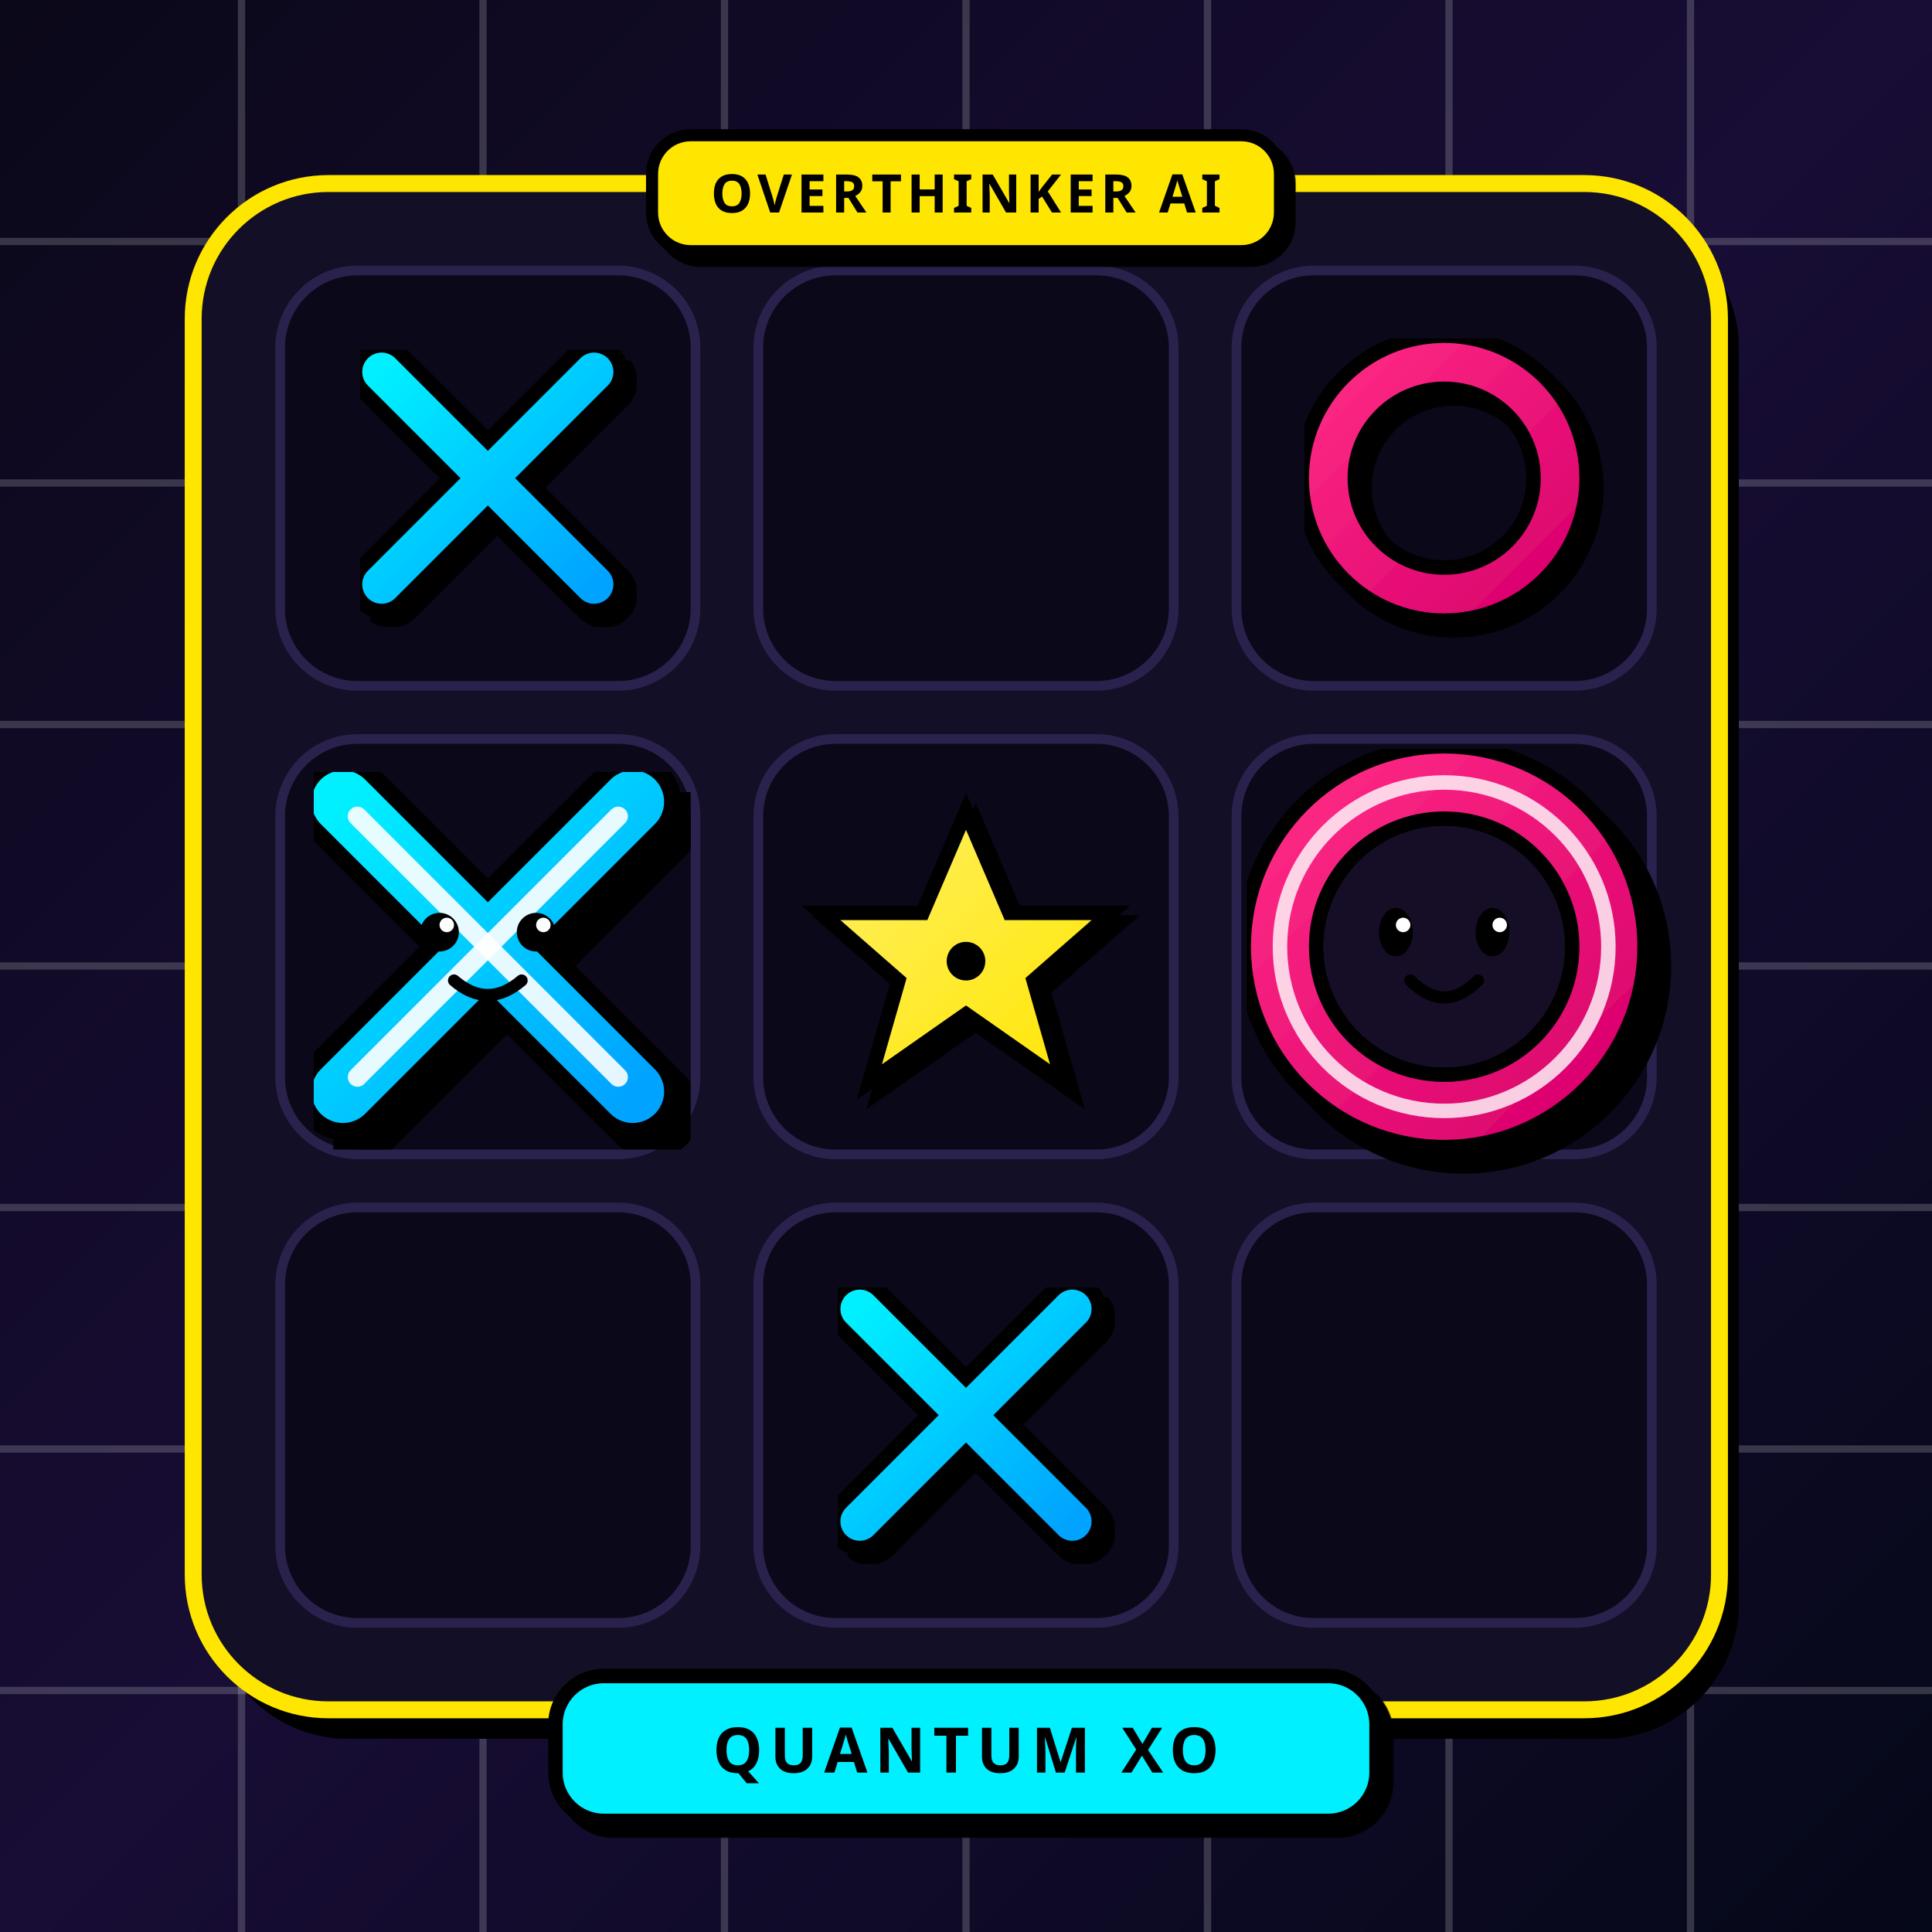
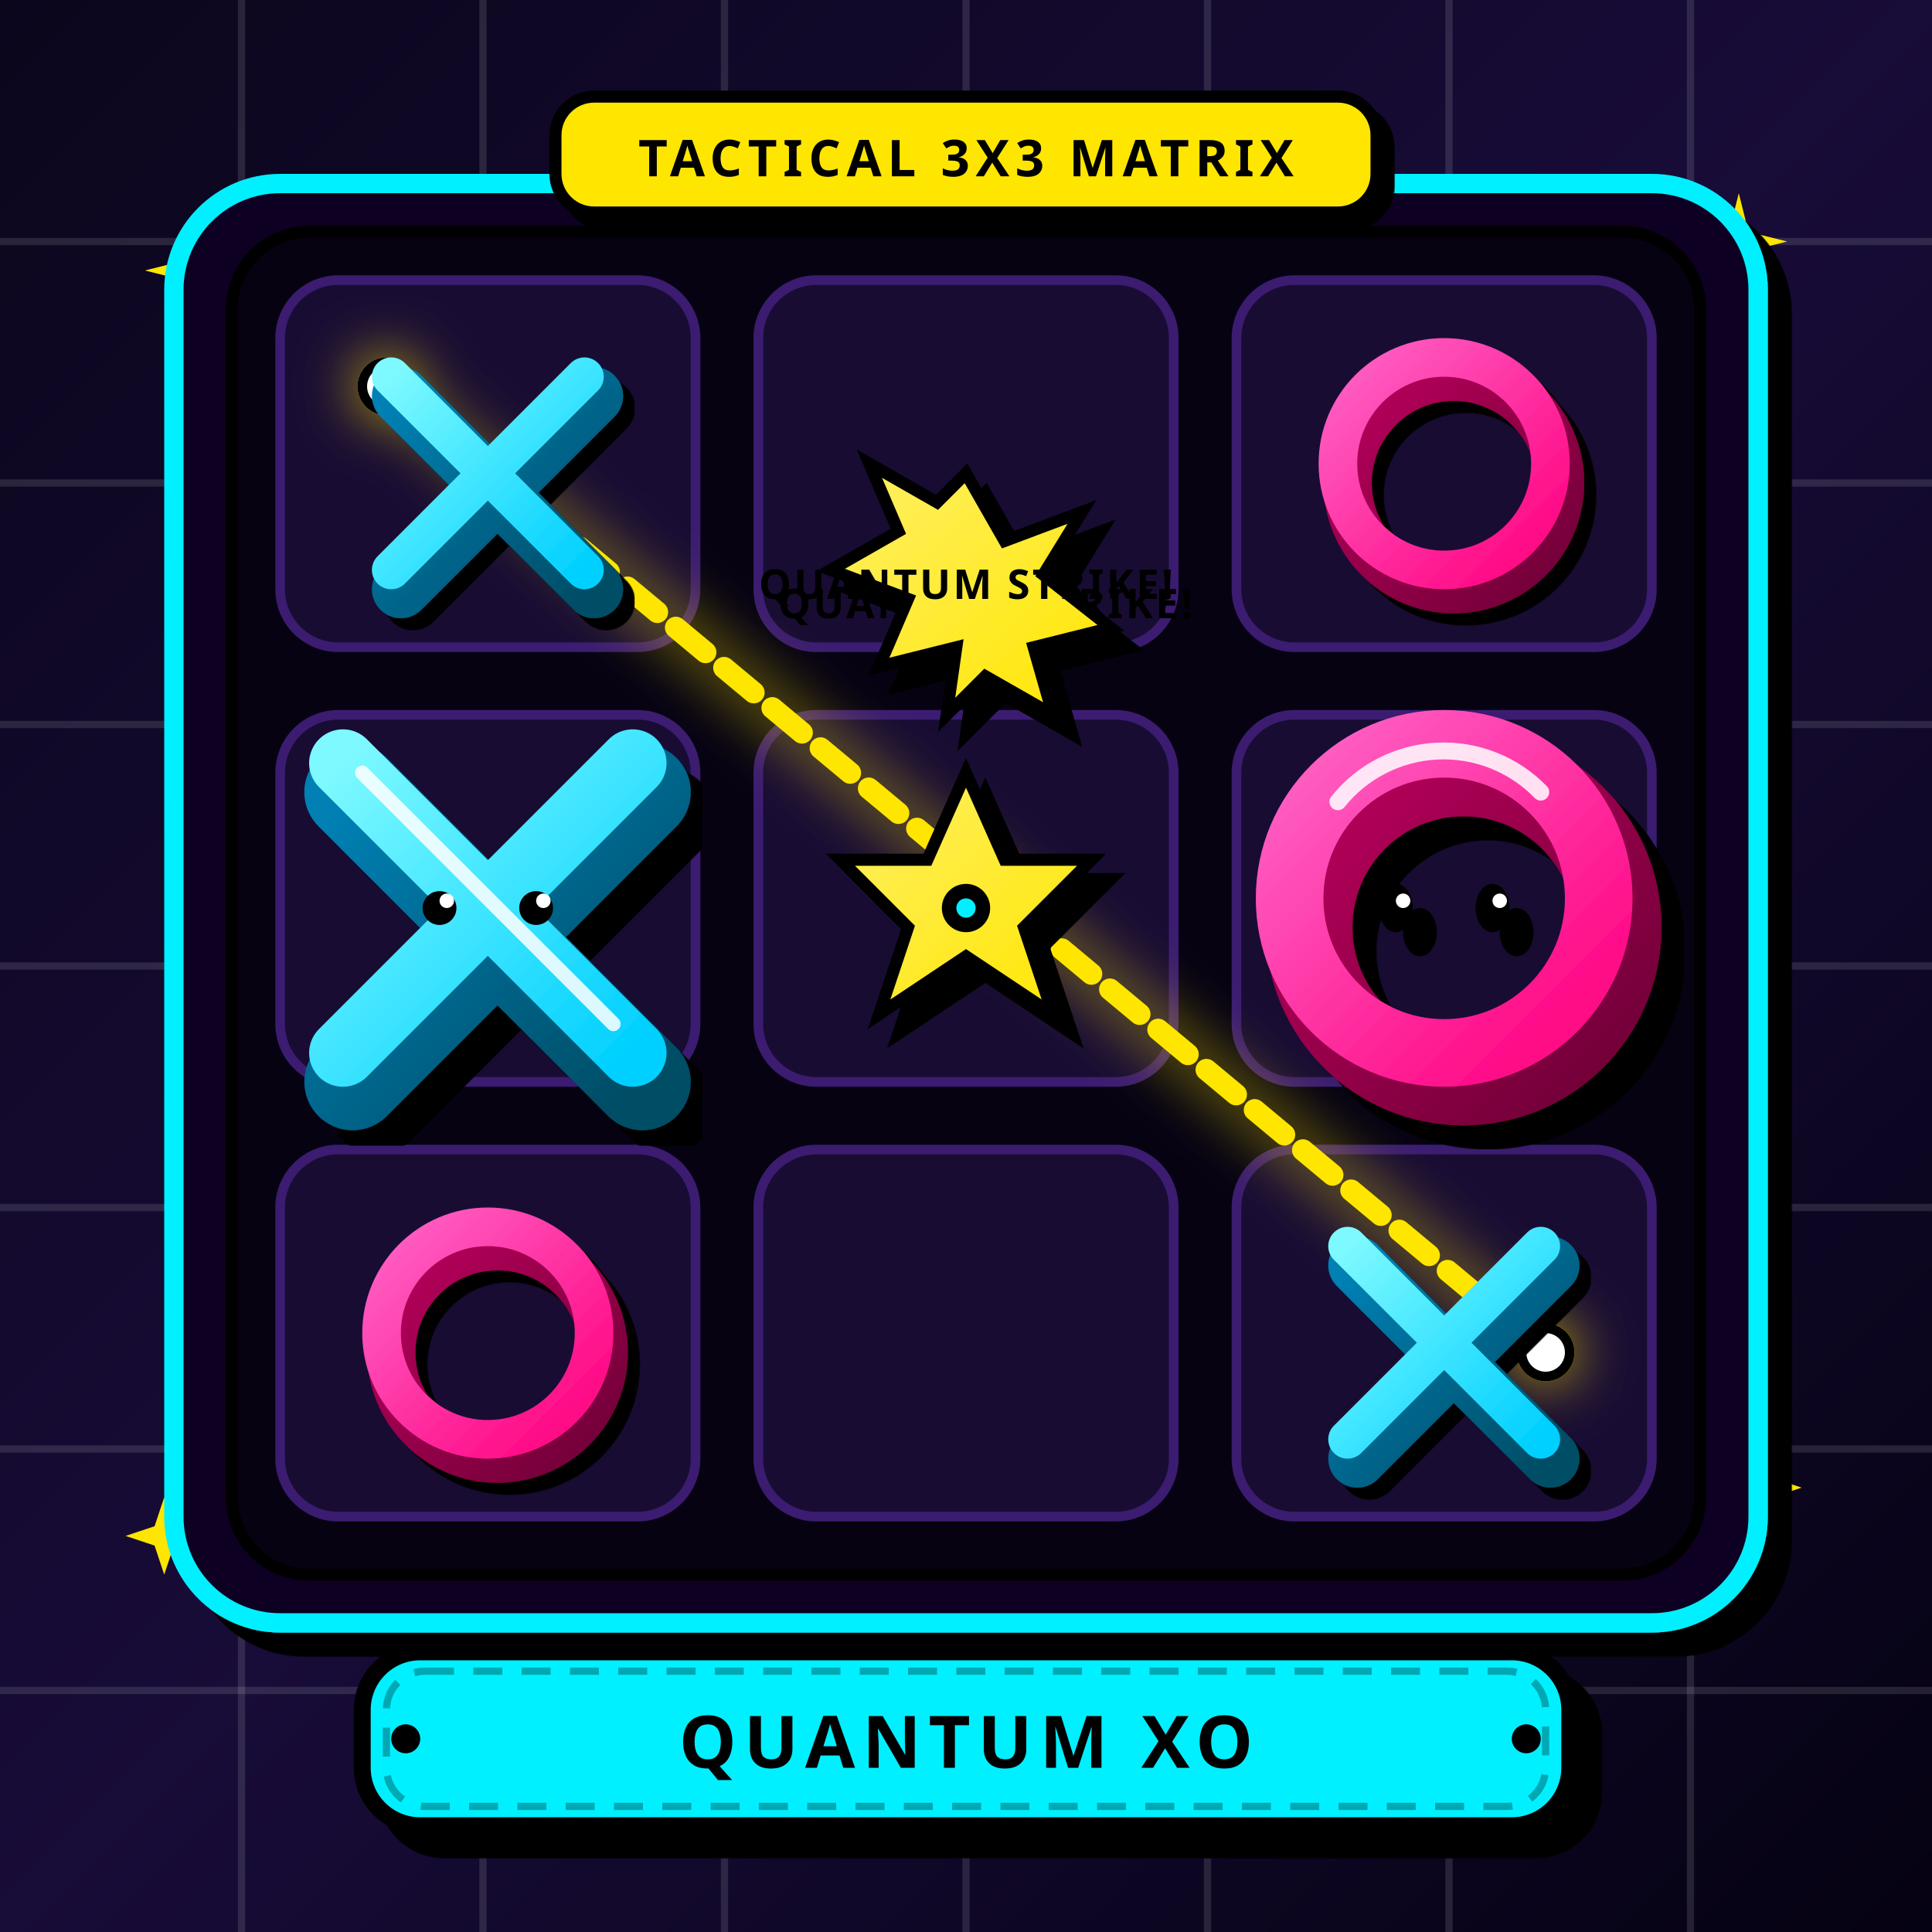
<svg xmlns="http://www.w3.org/2000/svg" viewBox="0 0 400 400" width="100%" height="100%">
  <defs>
    <linearGradient id="xoBgDark" x1="0%" y1="0%" x2="100%" y2="100%">
-       <stop offset="0%" stop-color="#0B0819" />
-       <stop offset="50%" stop-color="#180D35" />
-       <stop offset="100%" stop-color="#050818" />
+       <stop offset="0%" stop-color="#0b061c" />
+       <stop offset="50%" stop-color="#180c38" />
+       <stop offset="100%" stop-color="#050212" />
    </linearGradient>
    <linearGradient id="xoBgLight" x1="0%" y1="0%" x2="100%" y2="100%">
      <stop offset="0%" stop-color="#FFFDF0" />
      <stop offset="50%" stop-color="#FFF8E7" />
-       <stop offset="100%" stop-color="#FFECC8" />
+       <stop offset="100%" stop-color="#F5EEFF" />
    </linearGradient>
-     <linearGradient id="xCyanGrad" x1="0%" y1="0%" x2="100%" y2="100%">
-       <stop offset="0%" stop-color="#00F0FF" />
-       <stop offset="100%" stop-color="#00A3FF" />
+     <linearGradient id="xFaceGrad" x1="0%" y1="0%" x2="100%" y2="100%">
+       <stop offset="0%" stop-color="#7DF9FF" />
+       <stop offset="100%" stop-color="#00D0FF" />
    </linearGradient>
-     <linearGradient id="oPinkGrad" x1="0%" y1="0%" x2="100%" y2="100%">
-       <stop offset="0%" stop-color="#FF2A85" />
-       <stop offset="100%" stop-color="#D9006C" />
+     <linearGradient id="xSideGrad" x1="0%" y1="0%" x2="100%" y2="100%">
+       <stop offset="0%" stop-color="#0080B3" />
+       <stop offset="100%" stop-color="#004D66" />
    </linearGradient>
-     <linearGradient id="starGoldGrad" x1="0%" y1="0%" x2="100%" y2="100%">
+     <linearGradient id="oFaceGrad" x1="0%" y1="0%" x2="100%" y2="100%">
+       <stop offset="0%" stop-color="#FF63C6" />
+       <stop offset="100%" stop-color="#FF007F" />
+     </linearGradient>
+     <linearGradient id="oSideGrad" x1="0%" y1="0%" x2="100%" y2="100%">
+       <stop offset="0%" stop-color="#BA005C" />
+       <stop offset="100%" stop-color="#700037" />
+     </linearGradient>
+     <linearGradient id="goldFace" x1="0%" y1="0%" x2="100%" y2="100%">
+       <stop offset="0%" stop-color="#FFF570" />
+       <stop offset="100%" stop-color="#FFDE59" />
+     </linearGradient>
+     <linearGradient id="badgeGold" x1="0%" y1="0%" x2="100%" y2="100%">
      <stop offset="0%" stop-color="#FFF066" />
      <stop offset="100%" stop-color="#FFE600" />
    </linearGradient>
    <filter id="brutalShadow" x="-10%" y="-10%" width="130%" height="130%">
      <feDropShadow dx="4" dy="4" stdDeviation="0" flood-color="#000000" flood-opacity="1" />
    </filter>
+     <filter id="brutalShadowLg" x="-15%" y="-15%" width="135%" height="135%">
+       <feDropShadow dx="5" dy="5" stdDeviation="0" flood-color="#000000" flood-opacity="1" />
+     </filter>
    <filter id="brutalShadowSm" x="-10%" y="-10%" width="130%" height="130%">
-       <feDropShadow dx="2" dy="2" stdDeviation="0" flood-color="#000000" flood-opacity="1" />
+       <feDropShadow dx="2.5" dy="2.5" stdDeviation="0" flood-color="#000000" flood-opacity="1" />
+     </filter>
+     <filter id="laserGlow" x="-20%" y="-20%" width="140%" height="140%">
+       <feDropShadow dx="0" dy="0" stdDeviation="6" flood-color="#FFE600" flood-opacity="0.85" />
    </filter>
  </defs>
  <style>
-     /* Default Dark Mode Styles */
    .theme-bg { fill: url(#xoBgDark); }
-     .theme-grid-line { stroke: #FFFFFF; stroke-opacity: 0.18; }
-     .theme-dot { fill: #FFFFFF; fill-opacity: 0.08; }
-     .theme-board-card { fill: #130F26; stroke: #FFE600; }
-     .theme-board-slot { fill: #0B0819; stroke: #2A224D; }
-     .theme-o-inner { fill: #130F26; }
+     .theme-grid-line { stroke: #FFFFFF; stroke-opacity: 0.12; }
+     .theme-frame-bg { fill: #100624; stroke: #00F0FF; }
+     .theme-stage-grid { stroke: #26114A; }
+     .theme-slot-bg { fill: #180C33; stroke: #3B1C70; }
    .theme-badge-rect { fill: #00F0FF; stroke: #000000; }
    .theme-badge-text { fill: #000000; }
    .theme-tag-rect { fill: #FFE600; stroke: #000000; }
    .theme-tag-text { fill: #000000; }

-     /* Responsive Light Mode Styles */
    @media (prefers-color-scheme: light) {
      .theme-bg { fill: url(#xoBgLight); }
-       .theme-grid-line { stroke: #000000; stroke-opacity: 0.12; }
-       .theme-dot { fill: #000000; fill-opacity: 0.08; }
-       .theme-board-card { fill: #FFFFFF; stroke: #000000; }
-       .theme-board-slot { fill: #FFF8E7; stroke: #E2D9C8; }
-       .theme-o-inner { fill: #FFFFFF; }
+       .theme-grid-line { stroke: #000000; stroke-opacity: 0.08; }
+       .theme-frame-bg { fill: #FFFFFF; stroke: #000000; }
+       .theme-stage-grid { stroke: #E2E8F0; }
+       .theme-slot-bg { fill: #F8FAFC; stroke: #CBD5E1; }
      .theme-badge-rect { fill: #00F0FF; stroke: #000000; }
      .theme-badge-text { fill: #000000; }
      .theme-tag-rect { fill: #FFE600; stroke: #000000; }
      .theme-tag-text { fill: #000000; }
    }
  </style>
  <rect width="400" height="400" class="theme-bg" />
  <g class="theme-grid-line" stroke-width="1.5">
    <line x1="0" y1="50" x2="400" y2="50" />
    <line x1="0" y1="100" x2="400" y2="100" />
    <line x1="0" y1="150" x2="400" y2="150" />
    <line x1="0" y1="200" x2="400" y2="200" />
    <line x1="0" y1="250" x2="400" y2="250" />
    <line x1="0" y1="300" x2="400" y2="300" />
    <line x1="0" y1="350" x2="400" y2="350" />
    <line x1="50" y1="0" x2="50" y2="400" />
    <line x1="100" y1="0" x2="100" y2="400" />
    <line x1="150" y1="0" x2="150" y2="400" />
    <line x1="200" y1="0" x2="200" y2="400" />
    <line x1="250" y1="0" x2="250" y2="400" />
    <line x1="300" y1="0" x2="300" y2="400" />
    <line x1="350" y1="0" x2="350" y2="400" />
  </g>
-   <rect x="44" y="44" width="316" height="316" rx="28" fill="#000000" />
-   <rect x="40" y="38" width="316" height="316" rx="28" class="theme-board-card" stroke-width="3.5" />
-   <g class="theme-board-slot" stroke-width="2">
-     <rect x="58" y="56" width="86" height="86" rx="16" />
-     <rect x="157" y="56" width="86" height="86" rx="16" />
-     <rect x="256" y="56" width="86" height="86" rx="16" />
-     <rect x="58" y="153" width="86" height="86" rx="16" />
-     <rect x="157" y="153" width="86" height="86" rx="16" />
-     <rect x="256" y="153" width="86" height="86" rx="16" />
-     <rect x="58" y="250" width="86" height="86" rx="16" />
-     <rect x="157" y="250" width="86" height="86" rx="16" />
-     <rect x="256" y="250" width="86" height="86" rx="16" />
+   <g fill="#FFE600">
+     <polygon points="40,46 42,54 50,56 42,58 40,66 38,58 30,56 38,54" />
+     <polygon points="360,40 362,48 370,50 362,52 360,60 358,52 350,50 358,48" />
+     <polygon points="365,300 367,306 373,308 367,310 365,316 363,310 357,308 363,306" />
+     <polygon points="34,310 36,316 42,318 36,320 34,326 32,320 26,318 32,316" />
  </g>
-   <g transform="translate(101, 99)" filter="url(#brutalShadowSm)">
-     <line x1="-22" y1="-22" x2="22" y2="22" stroke="#000000" stroke-width="14" stroke-linecap="round" />
-     <line x1="22" y1="-22" x2="-22" y2="22" stroke="#000000" stroke-width="14" stroke-linecap="round" />
-     <line x1="-22" y1="-22" x2="22" y2="22" stroke="url(#xCyanGrad)" stroke-width="8" stroke-linecap="round" />
-     <line x1="22" y1="-22" x2="-22" y2="22" stroke="url(#xCyanGrad)" stroke-width="8" stroke-linecap="round" />
+   <g filter="url(#brutalShadowLg)">
+     <rect x="36" y="38" width="328" height="298" rx="22" class="theme-frame-bg" stroke-width="4" />
  </g>
-   <g transform="translate(299, 99)" filter="url(#brutalShadowSm)">
-     <circle cx="0" cy="0" r="24" fill="none" stroke="#000000" stroke-width="14" />
-     <circle cx="0" cy="0" r="24" fill="none" stroke="url(#oPinkGrad)" stroke-width="8" />
+   <rect x="48" y="48" width="304" height="278" rx="16" fill="#060212" stroke="#000000" stroke-width="2.5" />
+   <g class="theme-slot-bg" stroke-width="2">
+     <rect x="58" y="58" width="86" height="76" rx="12" />
+     <rect x="157" y="58" width="86" height="76" rx="12" />
+     <rect x="256" y="58" width="86" height="76" rx="12" />
+     <rect x="58" y="148" width="86" height="76" rx="12" />
+     <rect x="157" y="148" width="86" height="76" rx="12" />
+     <rect x="256" y="148" width="86" height="76" rx="12" />
+     <rect x="58" y="238" width="86" height="76" rx="12" />
+     <rect x="157" y="238" width="86" height="76" rx="12" />
+     <rect x="256" y="238" width="86" height="76" rx="12" />
  </g>
-   <g transform="translate(200, 293)" filter="url(#brutalShadowSm)">
-     <line x1="-22" y1="-22" x2="22" y2="22" stroke="#000000" stroke-width="14" stroke-linecap="round" />
-     <line x1="22" y1="-22" x2="-22" y2="22" stroke="#000000" stroke-width="14" stroke-linecap="round" />
-     <line x1="-22" y1="-22" x2="22" y2="22" stroke="url(#xCyanGrad)" stroke-width="8" stroke-linecap="round" />
-     <line x1="22" y1="-22" x2="-22" y2="22" stroke="url(#xCyanGrad)" stroke-width="8" stroke-linecap="round" />
+   <g filter="url(#laserGlow)">
+     <line x1="80" y1="80" x2="320" y2="280" stroke="#FFE600" stroke-width="4.5" stroke-linecap="round" stroke-dasharray="8,5" />
+     <circle cx="80" cy="80" r="5" fill="#FFFFFF" stroke="#000000" stroke-width="2" />
+     <circle cx="320" cy="280" r="5" fill="#FFFFFF" stroke="#000000" stroke-width="2" />
  </g>
-   <g transform="translate(200, 196)" filter="url(#brutalShadowSm)">
-     <polygon points="0,-28 9,-7 30,-7 14,7 20,28 0,14 -20,28 -14,7 -30,-7 -9,-7" fill="url(#starGoldGrad)" stroke="#000000" stroke-width="3" />
-     <circle cx="0" cy="3" r="4" fill="#000000" />
+   <g transform="translate(101, 96)" filter="url(#brutalShadowSm)">
+     <g stroke="#000000" stroke-width="2.5">
+       <line x1="-18" y1="-14" x2="22" y2="26" stroke="url(#xSideGrad)" stroke-width="12" stroke-linecap="round" />
+       <line x1="22" y1="-14" x2="-18" y2="26" stroke="url(#xSideGrad)" stroke-width="12" stroke-linecap="round" />
+       <line x1="-20" y1="-18" x2="20" y2="22" stroke="url(#xFaceGrad)" stroke-width="8" stroke-linecap="round" />
+       <line x1="20" y1="-18" x2="-20" y2="22" stroke="url(#xFaceGrad)" stroke-width="8" stroke-linecap="round" />
+     </g>
  </g>
-   <g transform="translate(101, 196)" filter="url(#brutalShadow)">
-     <line x1="-30" y1="-30" x2="30" y2="30" stroke="#000000" stroke-width="20" stroke-linecap="round" />
-     <line x1="30" y1="-30" x2="-30" y2="30" stroke="#000000" stroke-width="20" stroke-linecap="round" />
-     <line x1="-30" y1="-30" x2="30" y2="30" stroke="url(#xCyanGrad)" stroke-width="13" stroke-linecap="round" />
-     <line x1="30" y1="-30" x2="-30" y2="30" stroke="url(#xCyanGrad)" stroke-width="13" stroke-linecap="round" />
-     <line x1="-27" y1="-27" x2="27" y2="27" stroke="#FFFFFF" stroke-width="4" stroke-linecap="round" opacity="0.9" />
-     <line x1="27" y1="-27" x2="-27" y2="27" stroke="#FFFFFF" stroke-width="4" stroke-linecap="round" opacity="0.9" />
-     <circle cx="-10" cy="-3" r="4" fill="#000000" />
-     <circle cx="10" cy="-3" r="4" fill="#000000" />
-     <circle cx="-8.5" cy="-4.5" r="1.5" fill="#FFFFFF" />
-     <circle cx="11.5" cy="-4.5" r="1.5" fill="#FFFFFF" />
-     <path d="M -7,7 Q 0,13 7,7" stroke="#000000" stroke-width="2.5" fill="none" stroke-linecap="round" />
+   <g transform="translate(299, 96)" filter="url(#brutalShadowSm)">
+     <g stroke="#000000" stroke-width="2.5">
+       <circle cx="2" cy="4" r="22" fill="none" stroke="url(#oSideGrad)" stroke-width="10" />
+       <circle cx="0" cy="0" r="22" fill="none" stroke="url(#oFaceGrad)" stroke-width="8" />
+     </g>
  </g>
-   <g transform="translate(299, 196)" filter="url(#brutalShadow)">
-     <circle cx="0" cy="0" r="34" fill="none" stroke="#000000" stroke-width="18" />
-     <circle cx="0" cy="0" r="34" fill="none" stroke="url(#oPinkGrad)" stroke-width="12" />
-     <circle cx="0" cy="0" r="34" fill="none" stroke="#FFFFFF" stroke-width="3" opacity="0.8" />
-     <circle cx="0" cy="0" r="25" class="theme-o-inner" />
-     <ellipse cx="-10" cy="-3" rx="3.5" ry="5" fill="#000000" />
-     <ellipse cx="10" cy="-3" rx="3.5" ry="5" fill="#000000" />
-     <circle cx="-8.5" cy="-4.5" r="1.5" fill="#FFFFFF" />
-     <circle cx="11.5" cy="-4.5" r="1.5" fill="#FFFFFF" />
-     <path d="M -7,7 Q 0,14 7,7" stroke="#000000" stroke-width="2.5" fill="none" stroke-linecap="round" />
+   <g transform="translate(101, 276)" filter="url(#brutalShadowSm)">
+     <g stroke="#000000" stroke-width="2.5">
+       <circle cx="2" cy="4" r="22" fill="none" stroke="url(#oSideGrad)" stroke-width="10" />
+       <circle cx="0" cy="0" r="22" fill="none" stroke="url(#oFaceGrad)" stroke-width="8" />
+     </g>
  </g>
-   <g transform="translate(200, 40)" filter="url(#brutalShadowSm)">
-     <rect x="-65" y="-12" width="130" height="24" rx="8" class="theme-tag-rect" stroke-width="2.5" />
-     <text x="0" y="4" class="theme-tag-text" font-family="'Impact', 'Arial Black', sans-serif" font-size="11" font-weight="900" text-anchor="middle" letter-spacing="1">OVERTHINKER AI</text>
+   <g transform="translate(299, 276)" filter="url(#brutalShadowSm)">
+     <g stroke="#000000" stroke-width="2.5">
+       <line x1="-18" y1="-14" x2="22" y2="26" stroke="url(#xSideGrad)" stroke-width="12" stroke-linecap="round" />
+       <line x1="22" y1="-14" x2="-18" y2="26" stroke="url(#xSideGrad)" stroke-width="12" stroke-linecap="round" />
+       <line x1="-20" y1="-18" x2="20" y2="22" stroke="url(#xFaceGrad)" stroke-width="8" stroke-linecap="round" />
+       <line x1="20" y1="-18" x2="-20" y2="22" stroke="url(#xFaceGrad)" stroke-width="8" stroke-linecap="round" />
+     </g>
  </g>
-   <g transform="translate(200, 362)" filter="url(#brutalShadowSm)">
-     <rect x="-85" y="-15" width="170" height="30" rx="10" class="theme-badge-rect" stroke-width="3" />
-     <text x="0" y="5" class="theme-badge-text" font-family="'Impact', 'Arial Black', sans-serif" font-size="13" font-weight="900" text-anchor="middle" letter-spacing="1.5">QUANTUM XO</text>
+   <g transform="translate(101, 186)" filter="url(#brutalShadowLg)">
+     <g stroke="#000000" stroke-width="3.5">
+       <line x1="-28" y1="-22" x2="32" y2="38" stroke="url(#xSideGrad)" stroke-width="20" stroke-linecap="round" />
+       <line x1="32" y1="-22" x2="-28" y2="38" stroke="url(#xSideGrad)" stroke-width="20" stroke-linecap="round" />
+       <line x1="-30" y1="-28" x2="30" y2="32" stroke="url(#xFaceGrad)" stroke-width="14" stroke-linecap="round" />
+       <line x1="30" y1="-28" x2="-30" y2="32" stroke="url(#xFaceGrad)" stroke-width="14" stroke-linecap="round" />
+     </g>
+     <line x1="-26" y1="-26" x2="26" y2="26" stroke="#FFFFFF" stroke-width="3" stroke-linecap="round" opacity="0.85" />
+     <circle cx="-10" cy="2" r="3.5" fill="#000000" />
+     <circle cx="10" cy="2" r="3.5" fill="#000000" />
+     <circle cx="-8.5" cy="0.5" r="1.5" fill="#FFFFFF" />
+     <circle cx="11.5" cy="0.5" r="1.5" fill="#FFFFFF" />
  </g>
+   <g transform="translate(299, 186)" filter="url(#brutalShadowLg)">
+     <g stroke="#000000" stroke-width="3.5">
+       <circle cx="4" cy="6" r="32" fill="none" stroke="url(#oSideGrad)" stroke-width="18" />
+       <circle cx="0" cy="0" r="32" fill="none" stroke="url(#oFaceGrad)" stroke-width="14" />
+     </g>
+     <path d="M -22,-20 A 28 28 0 0 1 20,-22" stroke="#FFFFFF" stroke-width="3.5" stroke-linecap="round" fill="none" opacity="0.85" />
+     <ellipse cx="-10" cy="2" rx="3.5" ry="5" fill="#000000" />
+     <ellipse cx="10" cy="2" rx="3.5" ry="5" fill="#000000" />
+     <circle cx="-8.5" cy="0.5" r="1.5" fill="#FFFFFF" />
+     <circle cx="11.5" cy="0.5" r="1.5" fill="#FFFFFF" />
+   </g>
+   <g transform="translate(200, 186)" filter="url(#brutalShadow)">
+     <polygon points="0,-26 8,-8 26,-8 12,6 18,24 0,12 -18,24 -12,6 -26,-8 -8,-8" fill="url(#badgeGold)" stroke="#000000" stroke-width="2.5" />
+     <circle cx="0" cy="2" r="5" fill="#000000" />
+     <circle cx="0" cy="2" r="2" fill="#00F0FF" />
+   </g>
+   <g transform="translate(200, 120)" filter="url(#brutalShadow)">
+     <polygon points="0,-22 8,-8 24,-14 16,-1 30,10 14,14 18,28 4,20 -4,28 -2,14 -18,18 -12,4 -28,-2 -14,-10 -20,-24 -6,-16" fill="url(#badgeGold)" stroke="#000000" stroke-width="2.5" />
+     <text x="0" y="4" font-family="'Impact', 'Arial Black', sans-serif" font-weight="900" font-size="8.5" fill="#000000" text-anchor="middle" letter-spacing="0.5">
+       QUANTUM STRIKE!
+     </text>
+   </g>
+   <g transform="translate(200, 32)" filter="url(#brutalShadowSm)">
+     <rect x="-85" y="-12" width="170" height="24" rx="8" class="theme-tag-rect" stroke-width="2.5" />
+     <text x="0" y="4.5" class="theme-tag-text" font-family="'Impact', 'Arial Black', sans-serif" font-weight="900" font-size="10.5" text-anchor="middle" letter-spacing="1.2">
+       TACTICAL 3X3 MATRIX
+     </text>
+   </g>
+   <g transform="translate(200, 360)" filter="url(#brutalShadowLg)">
+     <rect x="-125" y="-18" width="250" height="36" rx="12" class="theme-badge-rect" stroke-width="3.5" />
+     <rect x="-120" y="-14" width="240" height="28" rx="8" fill="none" stroke="#000000" stroke-width="1.5" stroke-dasharray="6,4" opacity="0.3" />
+     <text x="0" y="6" class="theme-badge-text" font-family="'Impact', 'Arial Black', sans-serif" font-weight="900" font-size="15" text-anchor="middle" letter-spacing="1.5">
+       QUANTUM XO
+     </text>
+   </g>
+   <circle cx="84" cy="360" r="3" fill="#000000" />
+   <circle cx="316" cy="360" r="3" fill="#000000" />
</svg>
